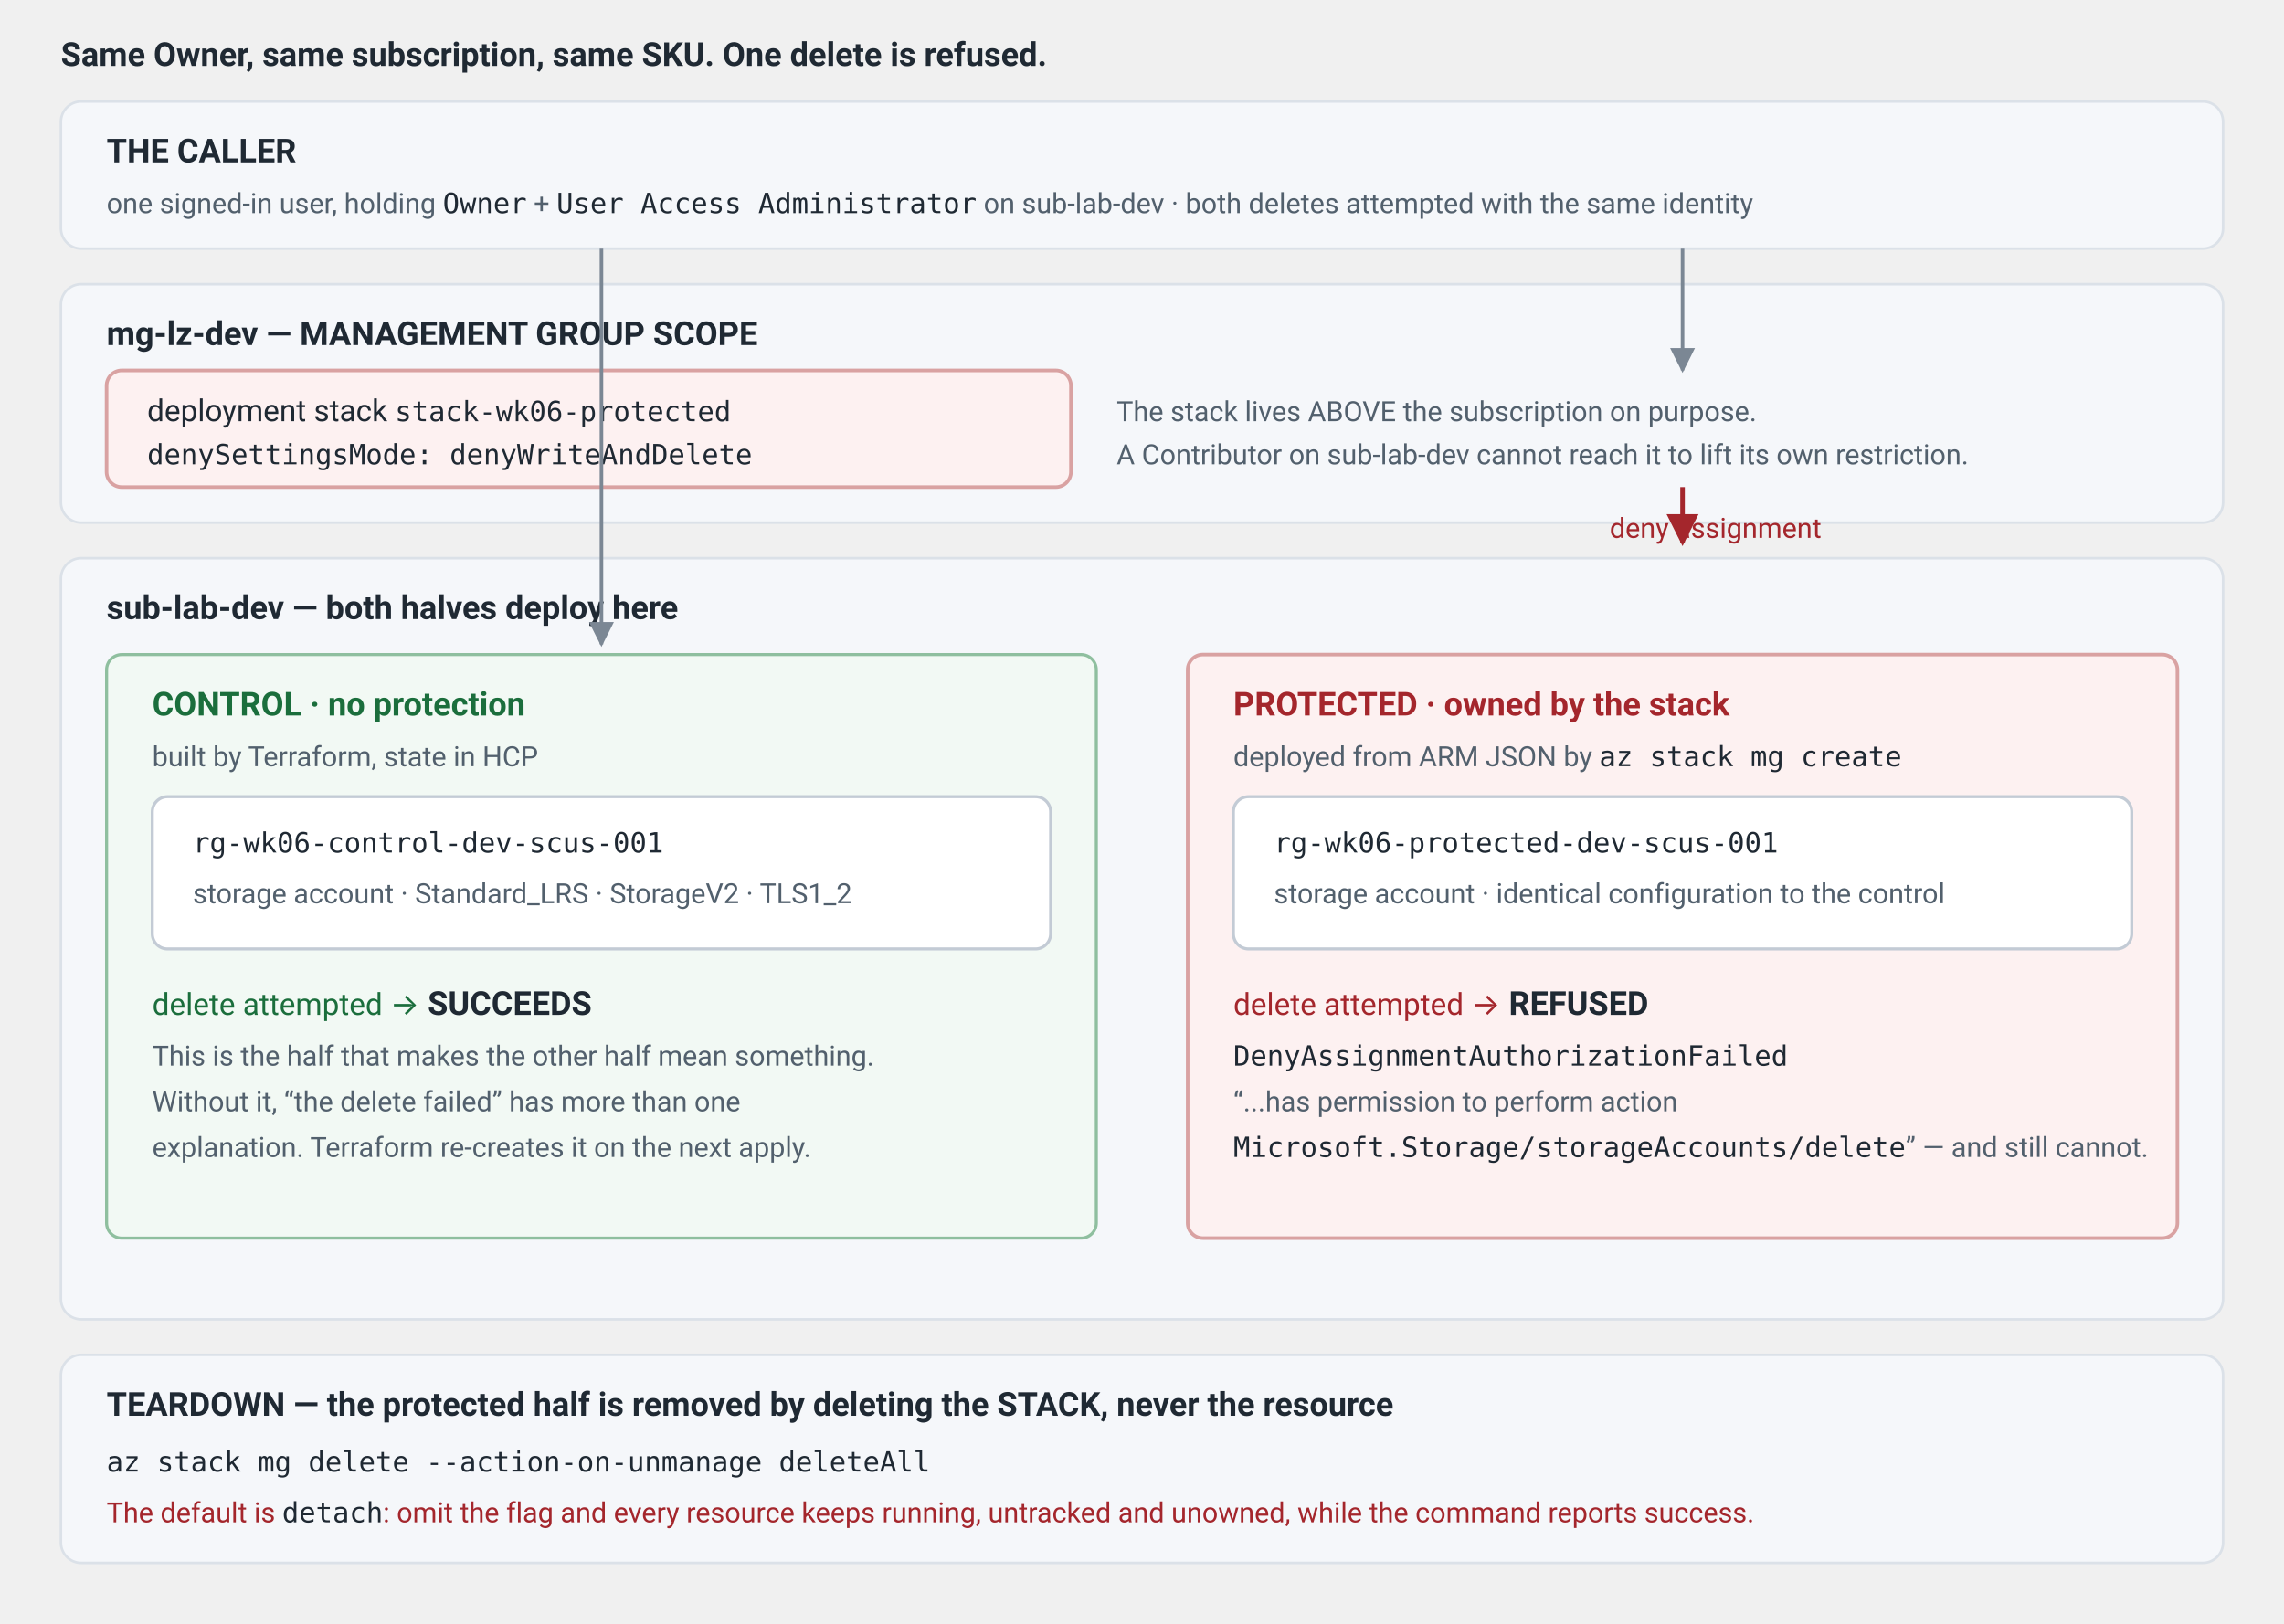
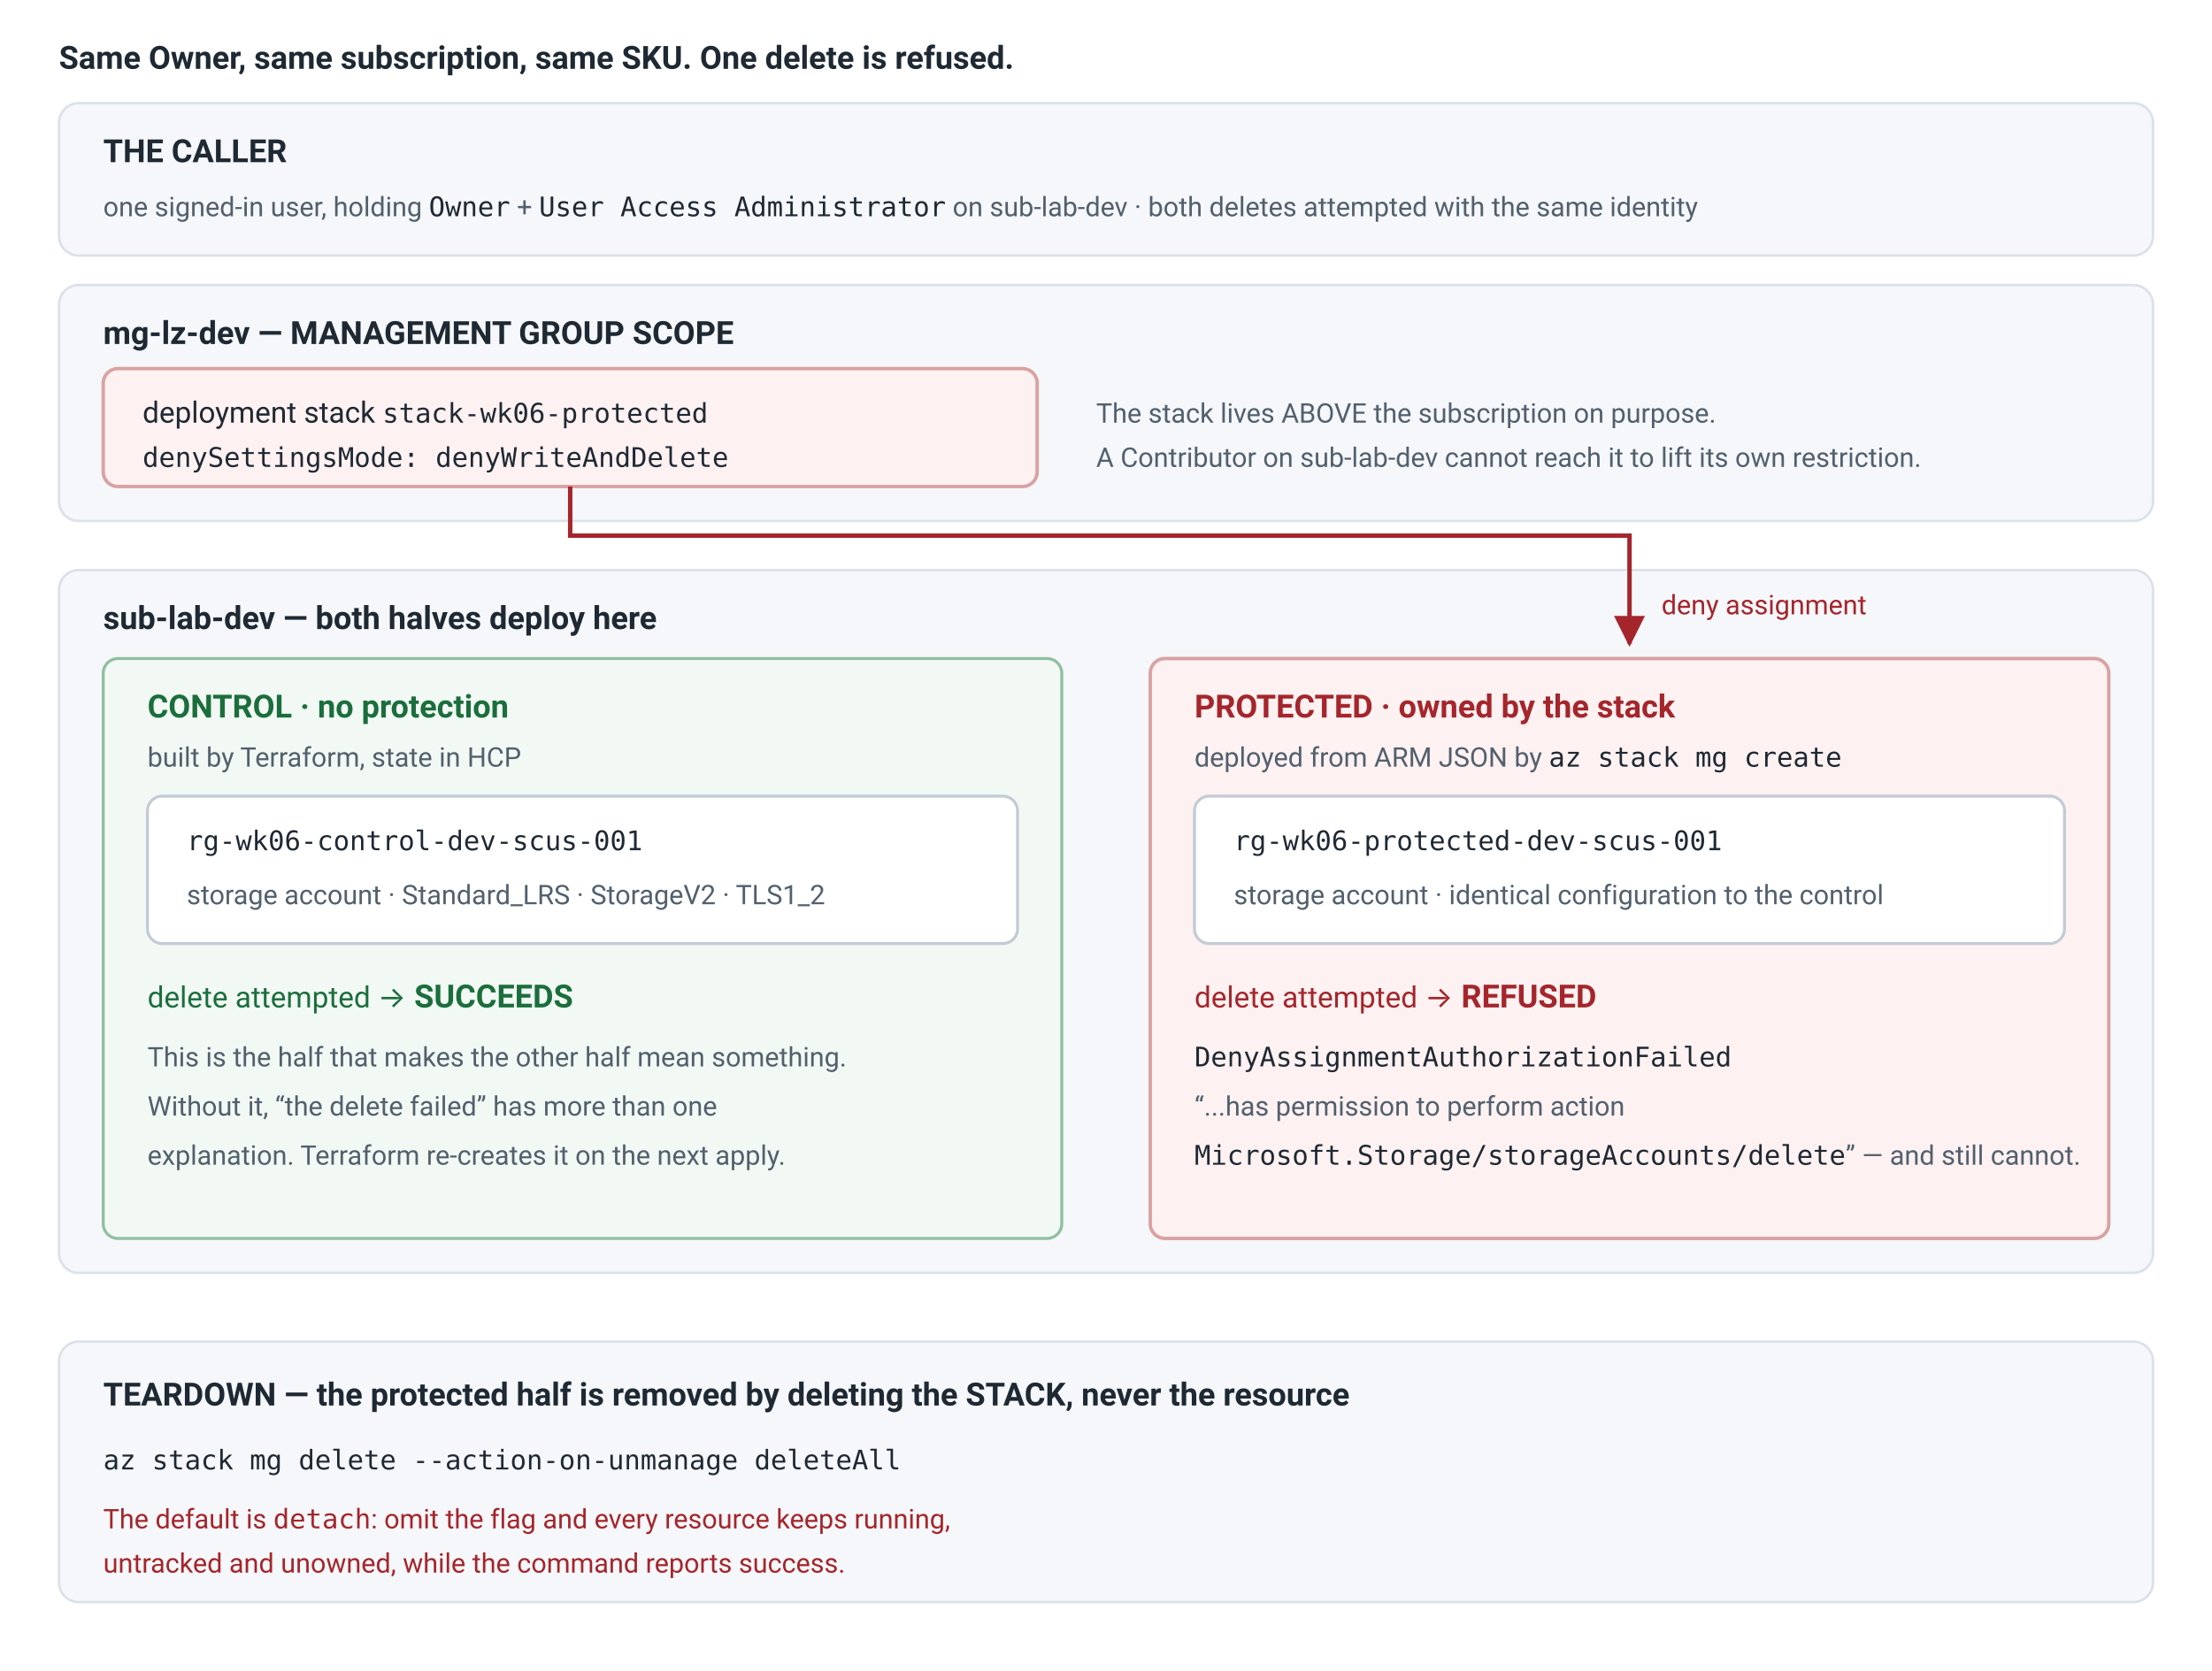
- <svg xmlns="http://www.w3.org/2000/svg" viewBox="0 0 900 640" width="900" height="640" role="img" aria-label="Week 6 deployment stacks: a control storage account built by Terraform in sub-lab-dev with no protection, and a protected storage account owned by a deployment stack scoped at mg-lz-dev whose deny assignment refuses a delete from an Owner">
+ <svg xmlns="http://www.w3.org/2000/svg" viewBox="0 0 900 680" width="900" height="680" role="img" aria-label="Week 6 deployment stacks. One caller holding Owner and User Access Administrator attempts to delete two identical storage accounts in sub-lab-dev. The control, built by Terraform, deletes successfully. The protected one, owned by a deployment stack scoped at the mg-lz-dev management group with denyWriteAndDelete, is refused by a deny assignment.">
  <defs>
    <style>
      .t    { font-family: -apple-system, BlinkMacSystemFont, "Segoe UI", Roboto, sans-serif; }
      .hdr  { font-size: 13px; font-weight: 700; fill: #1f2933; }
      .lbl  { font-size: 12px; fill: #1f2933; }
      .sm   { font-size: 11px; fill: #52606d; }
      .mono { font-family: ui-monospace, SFMono-Regular, Menlo, Consolas, monospace; font-size: 11px; fill: #1f2933; }
      .box  { fill: #ffffff; stroke: #c3cbd5; stroke-width: 1.2; }
      .free { fill: #f2f9f4; stroke: #8fbf9f; stroke-width: 1.2; }
      .bill { fill: #fdf1f1; stroke: #d9a2a2; stroke-width: 1.4; }
      .band { fill: #f5f7fa; stroke: #dbe1e8; stroke-width: 1; }
-       .arrow{ stroke: #7b8794; stroke-width: 1.4; fill: none; }
      .deny { stroke: #a4262c; stroke-width: 1.8; fill: none; }
      .ok   { fill: #1b6e3c; }
      .no   { fill: #a4262c; }
    </style>
-     <marker id="a" viewBox="0 0 10 10" refX="9" refY="5" markerWidth="7" markerHeight="7" orient="auto-start-reverse">
-       <path d="M0,0 L10,5 L0,10 z" fill="#7b8794" />
-     </marker>
    <marker id="r" viewBox="0 0 10 10" refX="9" refY="5" markerWidth="7" markerHeight="7" orient="auto-start-reverse">
      <path d="M0,0 L10,5 L0,10 z" fill="#a4262c" />
    </marker>
  </defs>
-   <text class="t hdr" x="24" y="26">Same Owner, same subscription, same SKU. One delete is refused.</text>
-   <rect class="band" x="24" y="40" width="852" height="58" rx="8" />
-   <text class="t hdr" x="42" y="64">THE CALLER</text>
-   <text class="t sm" x="42" y="84">one signed-in user, holding <tspan class="mono">Owner</tspan> + <tspan class="mono">User Access Administrator</tspan> on sub-lab-dev · both deletes attempted with the same identity</text>
-   <rect class="band" x="24" y="112" width="852" height="94" rx="8" />
-   <text class="t hdr" x="42" y="136">mg-lz-dev — MANAGEMENT GROUP SCOPE</text>
-   <rect class="bill" x="42" y="146" width="380" height="46" rx="6" />
-   <text class="t lbl" x="58" y="166">deployment stack <tspan class="mono">stack-wk06-protected</tspan>
+   <rect x="0" y="0" width="900" height="680" fill="#ffffff" />
+   <text class="t hdr" x="24" y="28">Same Owner, same subscription, same SKU. One delete is refused.</text>
+   <rect class="band" x="24" y="42" width="852" height="62" rx="8" />
+   <text class="t hdr" x="42" y="66">THE CALLER</text>
+   <text class="t sm" x="42" y="88">one signed-in user, holding <tspan class="mono">Owner</tspan> + <tspan class="mono">User Access Administrator</tspan> on sub-lab-dev · both deletes attempted with the same identity</text>
+   <rect class="band" x="24" y="116" width="852" height="96" rx="8" />
+   <text class="t hdr" x="42" y="140">mg-lz-dev — MANAGEMENT GROUP SCOPE</text>
+   <rect class="bill" x="42" y="150" width="380" height="48" rx="6" />
+   <text class="t lbl" x="58" y="172">deployment stack <tspan class="mono">stack-wk06-protected</tspan>
  </text>
-   <text class="t sm" x="58" y="183">
+   <text class="t sm" x="58" y="190">
    <tspan class="mono">denySettingsMode: denyWriteAndDelete</tspan>
  </text>
-   <text class="t sm" x="440" y="166">The stack lives ABOVE the subscription on purpose.</text>
-   <text class="t sm" x="440" y="183">A Contributor on sub-lab-dev cannot reach it to lift its own restriction.</text>
-   <rect class="band" x="24" y="220" width="852" height="300" rx="8" />
-   <text class="t hdr" x="42" y="244">sub-lab-dev — both halves deploy here</text>
-   <rect class="free" x="42" y="258" width="390" height="230" rx="6" />
-   <text class="t hdr ok" x="60" y="282">CONTROL · no protection</text>
-   <text class="t sm" x="60" y="302">built by Terraform, state in HCP</text>
-   <rect class="box" x="60" y="314" width="354" height="60" rx="6" />
-   <text class="t lbl" x="76" y="336">
+   <text class="t sm" x="446" y="172">The stack lives ABOVE the subscription on purpose.</text>
+   <text class="t sm" x="446" y="190">A Contributor on sub-lab-dev cannot reach it to lift its own restriction.</text>
+   <rect class="band" x="24" y="232" width="852" height="286" rx="8" />
+   <text class="t hdr" x="42" y="256">sub-lab-dev — both halves deploy here</text>
+   <path class="deny" d="M 232 198 L 232 218 L 663 218 L 663 262" marker-end="url(#r)" />
+   <text class="t sm no" x="676" y="250">deny assignment</text>
+   <rect class="free" x="42" y="268" width="390" height="236" rx="6" />
+   <text class="t hdr ok" x="60" y="292">CONTROL · no protection</text>
+   <text class="t sm" x="60" y="312">built by Terraform, state in HCP</text>
+   <rect class="box" x="60" y="324" width="354" height="60" rx="6" />
+   <text class="t lbl" x="76" y="346">
    <tspan class="mono">rg-wk06-control-dev-scus-001</tspan>
  </text>
-   <text class="t sm" x="76" y="356">storage account · Standard_LRS · StorageV2 · TLS1_2</text>
-   <text class="t lbl ok" x="60" y="400">delete attempted → <tspan class="hdr">SUCCEEDS</tspan>
+   <text class="t sm" x="76" y="368">storage account · Standard_LRS · StorageV2 · TLS1_2</text>
+   <text class="t lbl ok" x="60" y="410">delete attempted → <tspan class="hdr ok">SUCCEEDS</tspan>
  </text>
-   <text class="t sm" x="60" y="420">This is the half that makes the other half mean something.</text>
-   <text class="t sm" x="60" y="438">Without it, “the delete failed” has more than one</text>
-   <text class="t sm" x="60" y="456">explanation. Terraform re-creates it on the next apply.</text>
-   <rect class="bill" x="468" y="258" width="390" height="230" rx="6" />
-   <text class="t hdr no" x="486" y="282">PROTECTED · owned by the stack</text>
-   <text class="t sm" x="486" y="302">deployed from ARM JSON by <tspan class="mono">az stack mg create</tspan>
+   <text class="t sm" x="60" y="434">This is the half that makes the other half mean something.</text>
+   <text class="t sm" x="60" y="454">Without it, “the delete failed” has more than one</text>
+   <text class="t sm" x="60" y="474">explanation. Terraform re-creates it on the next apply.</text>
+   <rect class="bill" x="468" y="268" width="390" height="236" rx="6" />
+   <text class="t hdr no" x="486" y="292">PROTECTED · owned by the stack</text>
+   <text class="t sm" x="486" y="312">deployed from ARM JSON by <tspan class="mono">az stack mg create</tspan>
  </text>
-   <rect class="box" x="486" y="314" width="354" height="60" rx="6" />
-   <text class="t lbl" x="502" y="336">
+   <rect class="box" x="486" y="324" width="354" height="60" rx="6" />
+   <text class="t lbl" x="502" y="346">
    <tspan class="mono">rg-wk06-protected-dev-scus-001</tspan>
  </text>
-   <text class="t sm" x="502" y="356">storage account · identical configuration to the control</text>
-   <text class="t lbl no" x="486" y="400">delete attempted → <tspan class="hdr">REFUSED</tspan>
+   <text class="t sm" x="502" y="368">storage account · identical configuration to the control</text>
+   <text class="t lbl no" x="486" y="410">delete attempted → <tspan class="hdr no">REFUSED</tspan>
  </text>
-   <text class="t sm" x="486" y="420">
-     <tspan class="mono">DenyAssignmentAuthorizationFailed</tspan>
-   </text>
-   <text class="t sm" x="486" y="438">“...has permission to perform action</text>
-   <text class="t sm" x="486" y="456">
+   <text class="t mono" x="486" y="434">DenyAssignmentAuthorizationFailed</text>
+   <text class="t sm" x="486" y="454">“...has permission to perform action</text>
+   <text class="t sm" x="486" y="474">
    <tspan class="mono">Microsoft.Storage/storageAccounts/delete</tspan>” — and still cannot.</text>
-   <path class="deny" d="M 232 192 L 232 214" marker-end="url(#r)" transform="translate(431,0)" />
-   <text class="t sm no" x="676" y="212" text-anchor="middle">deny assignment</text>
-   <path class="arrow" d="M 237 98 L 237 254" marker-end="url(#a)" />
-   <path class="arrow" d="M 663 98 L 663 146" marker-end="url(#a)" />
-   <rect class="band" x="24" y="534" width="852" height="82" rx="8" />
-   <text class="t hdr" x="42" y="558">TEARDOWN — the protected half is removed by deleting the STACK, never the resource</text>
-   <text class="t mono" x="42" y="580">az stack mg delete --action-on-unmanage deleteAll</text>
-   <text class="t sm no" x="42" y="600">The default is <tspan class="mono">detach</tspan>: omit the flag and every resource keeps running, untracked and unowned, while the command reports success.</text>
+   <rect class="band" x="24" y="546" width="852" height="106" rx="8" />
+   <text class="t hdr" x="42" y="572">TEARDOWN — the protected half is removed by deleting the STACK, never the resource</text>
+   <text class="t mono" x="42" y="598">az stack mg delete --action-on-unmanage deleteAll</text>
+   <text class="t sm no" x="42" y="622">The default is <tspan class="mono no">detach</tspan>: omit the flag and every resource keeps running,</text>
+   <text class="t sm no" x="42" y="640">untracked and unowned, while the command reports success.</text>
</svg>
